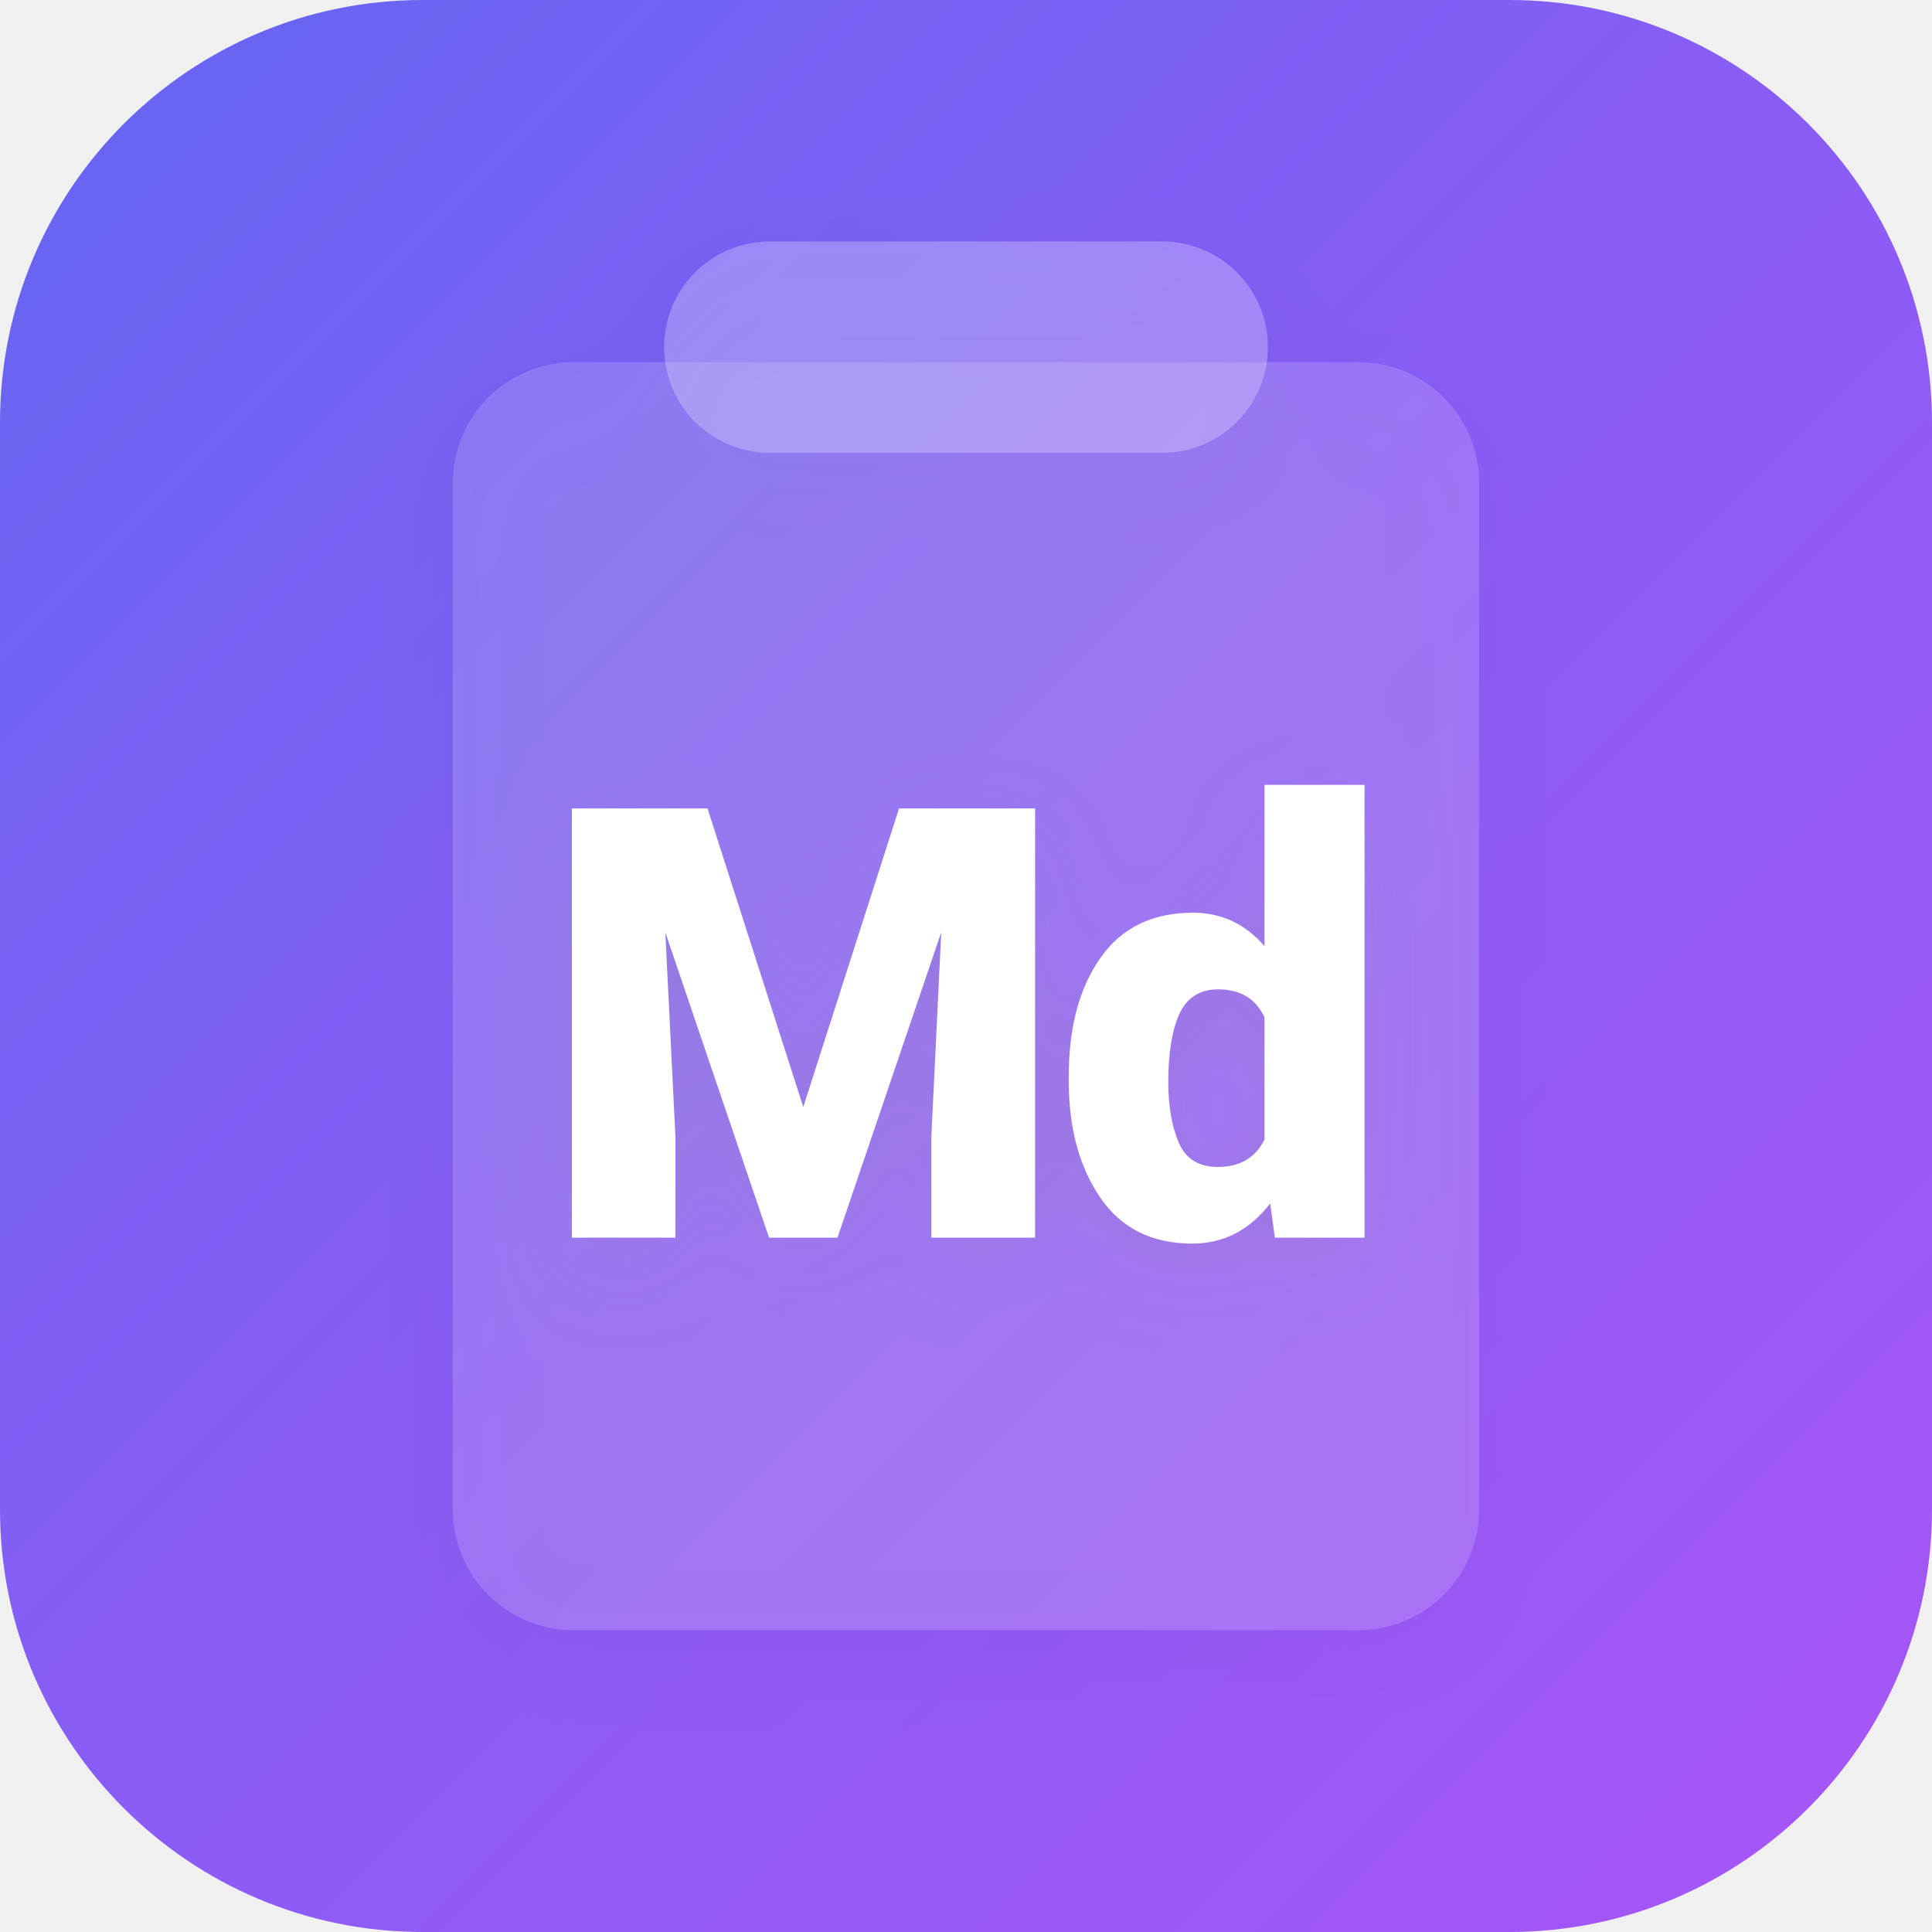
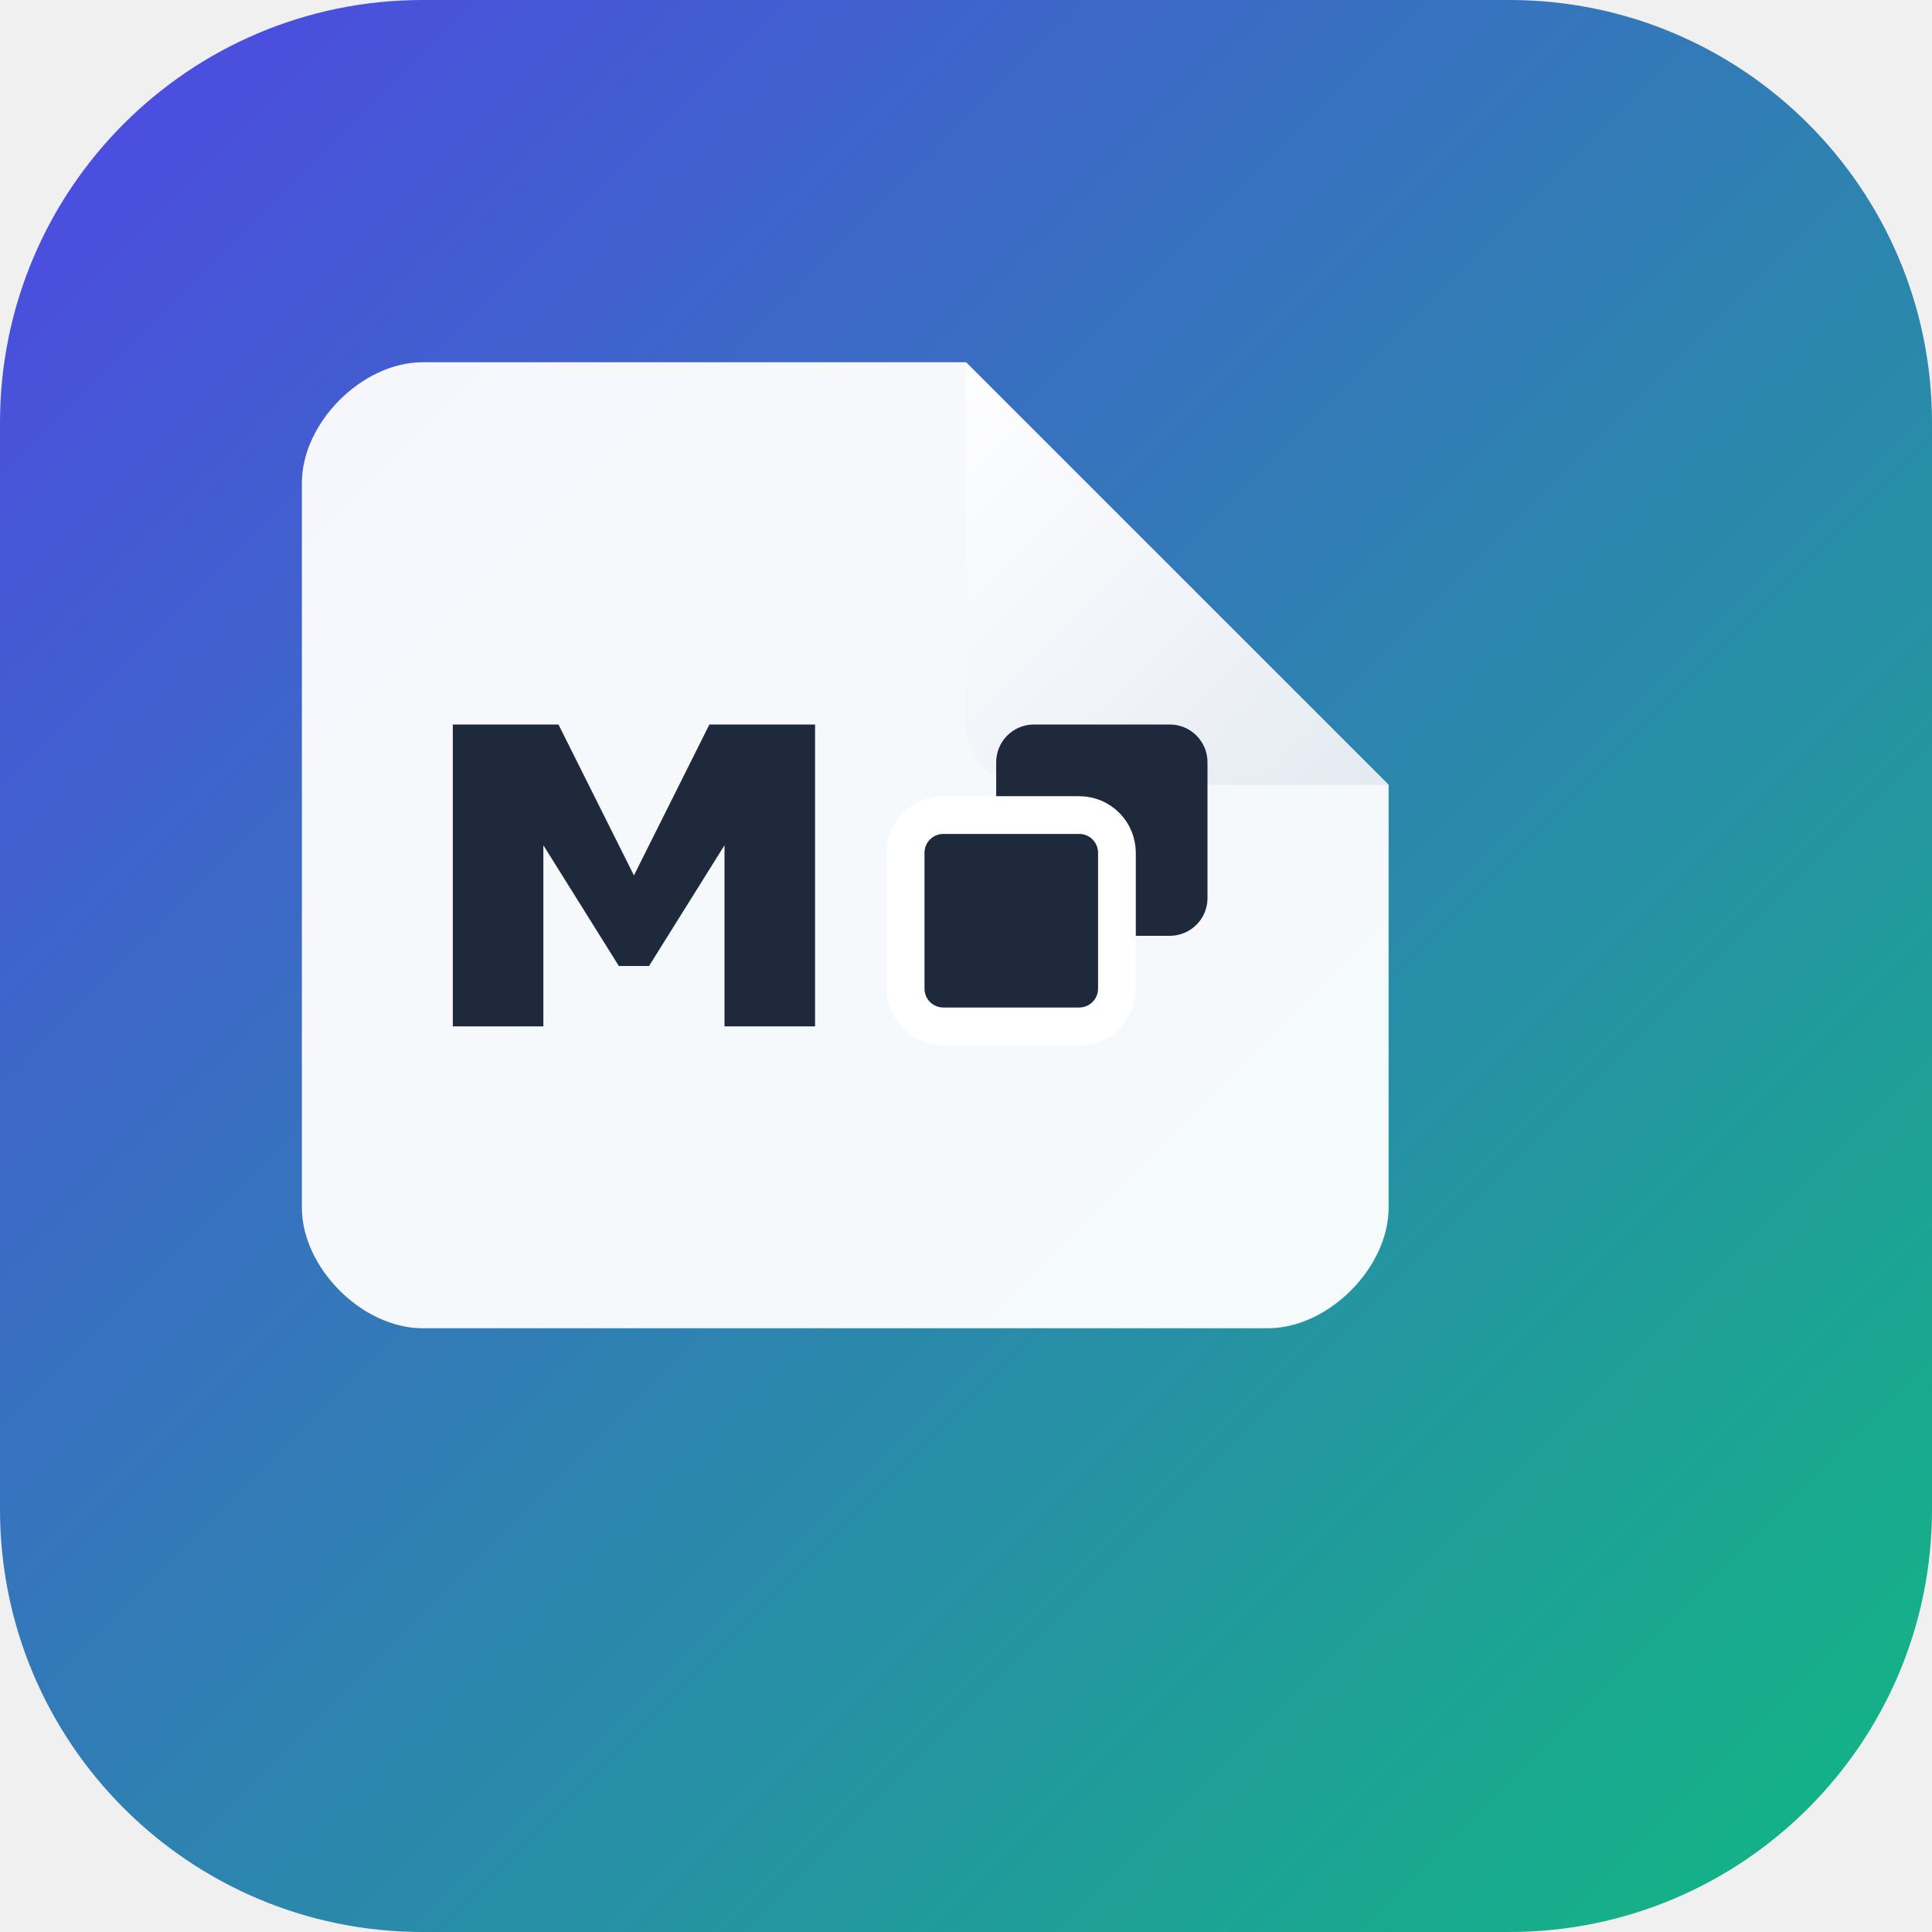
<svg xmlns="http://www.w3.org/2000/svg" viewBox="0 0 128 128">
  <defs>
    <linearGradient id="bg" x1="0%" y1="0%" x2="100%" y2="100%">
-       <stop offset="0%" style="stop-color:#6366f1" />
-       <stop offset="50%" style="stop-color:#8b5cf6" />
-       <stop offset="100%" style="stop-color:#a855f7" />
+       <stop offset="0%" stop-color="#4f46e5" />
+       <stop offset="100%" stop-color="#10b981" />
    </linearGradient>
-     <filter id="shadow">
-       <feDropShadow dx="0" dy="2" stdDeviation="3" flood-opacity="0.2" />
-     </filter>
+     <linearGradient id="foldGradient" x1="0%" y1="0%" x2="100%" y2="100%">
+       <stop offset="0%" stop-color="#ffffff" stop-opacity="0.9" />
+       <stop offset="100%" stop-color="#e2e8f0" stop-opacity="0.9" />
+     </linearGradient>
  </defs>
-   <rect width="128" height="128" rx="28" fill="url(#bg)" />
-   <g filter="url(#shadow)">
-     <rect x="30" y="24" width="68" height="84" rx="8" fill="rgba(255,255,255,0.15)" />
-     <rect x="44" y="16" width="40" height="14" rx="7" fill="rgba(255,255,255,0.25)" />
-     <text x="64" y="82" font-size="40" font-weight="800" text-anchor="middle" fill="white" font-family="-apple-system, BlinkMacSystemFont, 'Segoe UI', Roboto, sans-serif" letter-spacing="-1">Md</text>
-   </g>
+   <rect x="0" y="0" width="128" height="128" rx="28" fill="url(#bg)" />
+   <path d="M 28 24 C 24 24 20 28 20 32 L 20 80 C 20 84 24 88 28 88 L 84 88 C 88 88 92 84 92 80 L 92 52 L 64 24 Z" fill="#ffffff" opacity="0.95" />
+   <path d="M 92 52 L 68 52 C 65.79 52 64 50.21 64 48 L 64 24 Z" fill="url(#foldGradient)" />
+   <path d="M 30 68 L 30 48 L 37 48 L 42 58 L 47 48 L 54 48 L 54 68 L 48 68 L 48 56 L 43 64 L 41 64 L 36 56 L 36 68 Z" fill="#1e293b" />
+   <rect x="66" y="48" width="14" height="14" rx="2.5" fill="#1e293b" />
+   <rect x="60" y="54" width="14" height="14" rx="2.5" fill="#1e293b" stroke="#ffffff" stroke-width="2.5" />
</svg>
